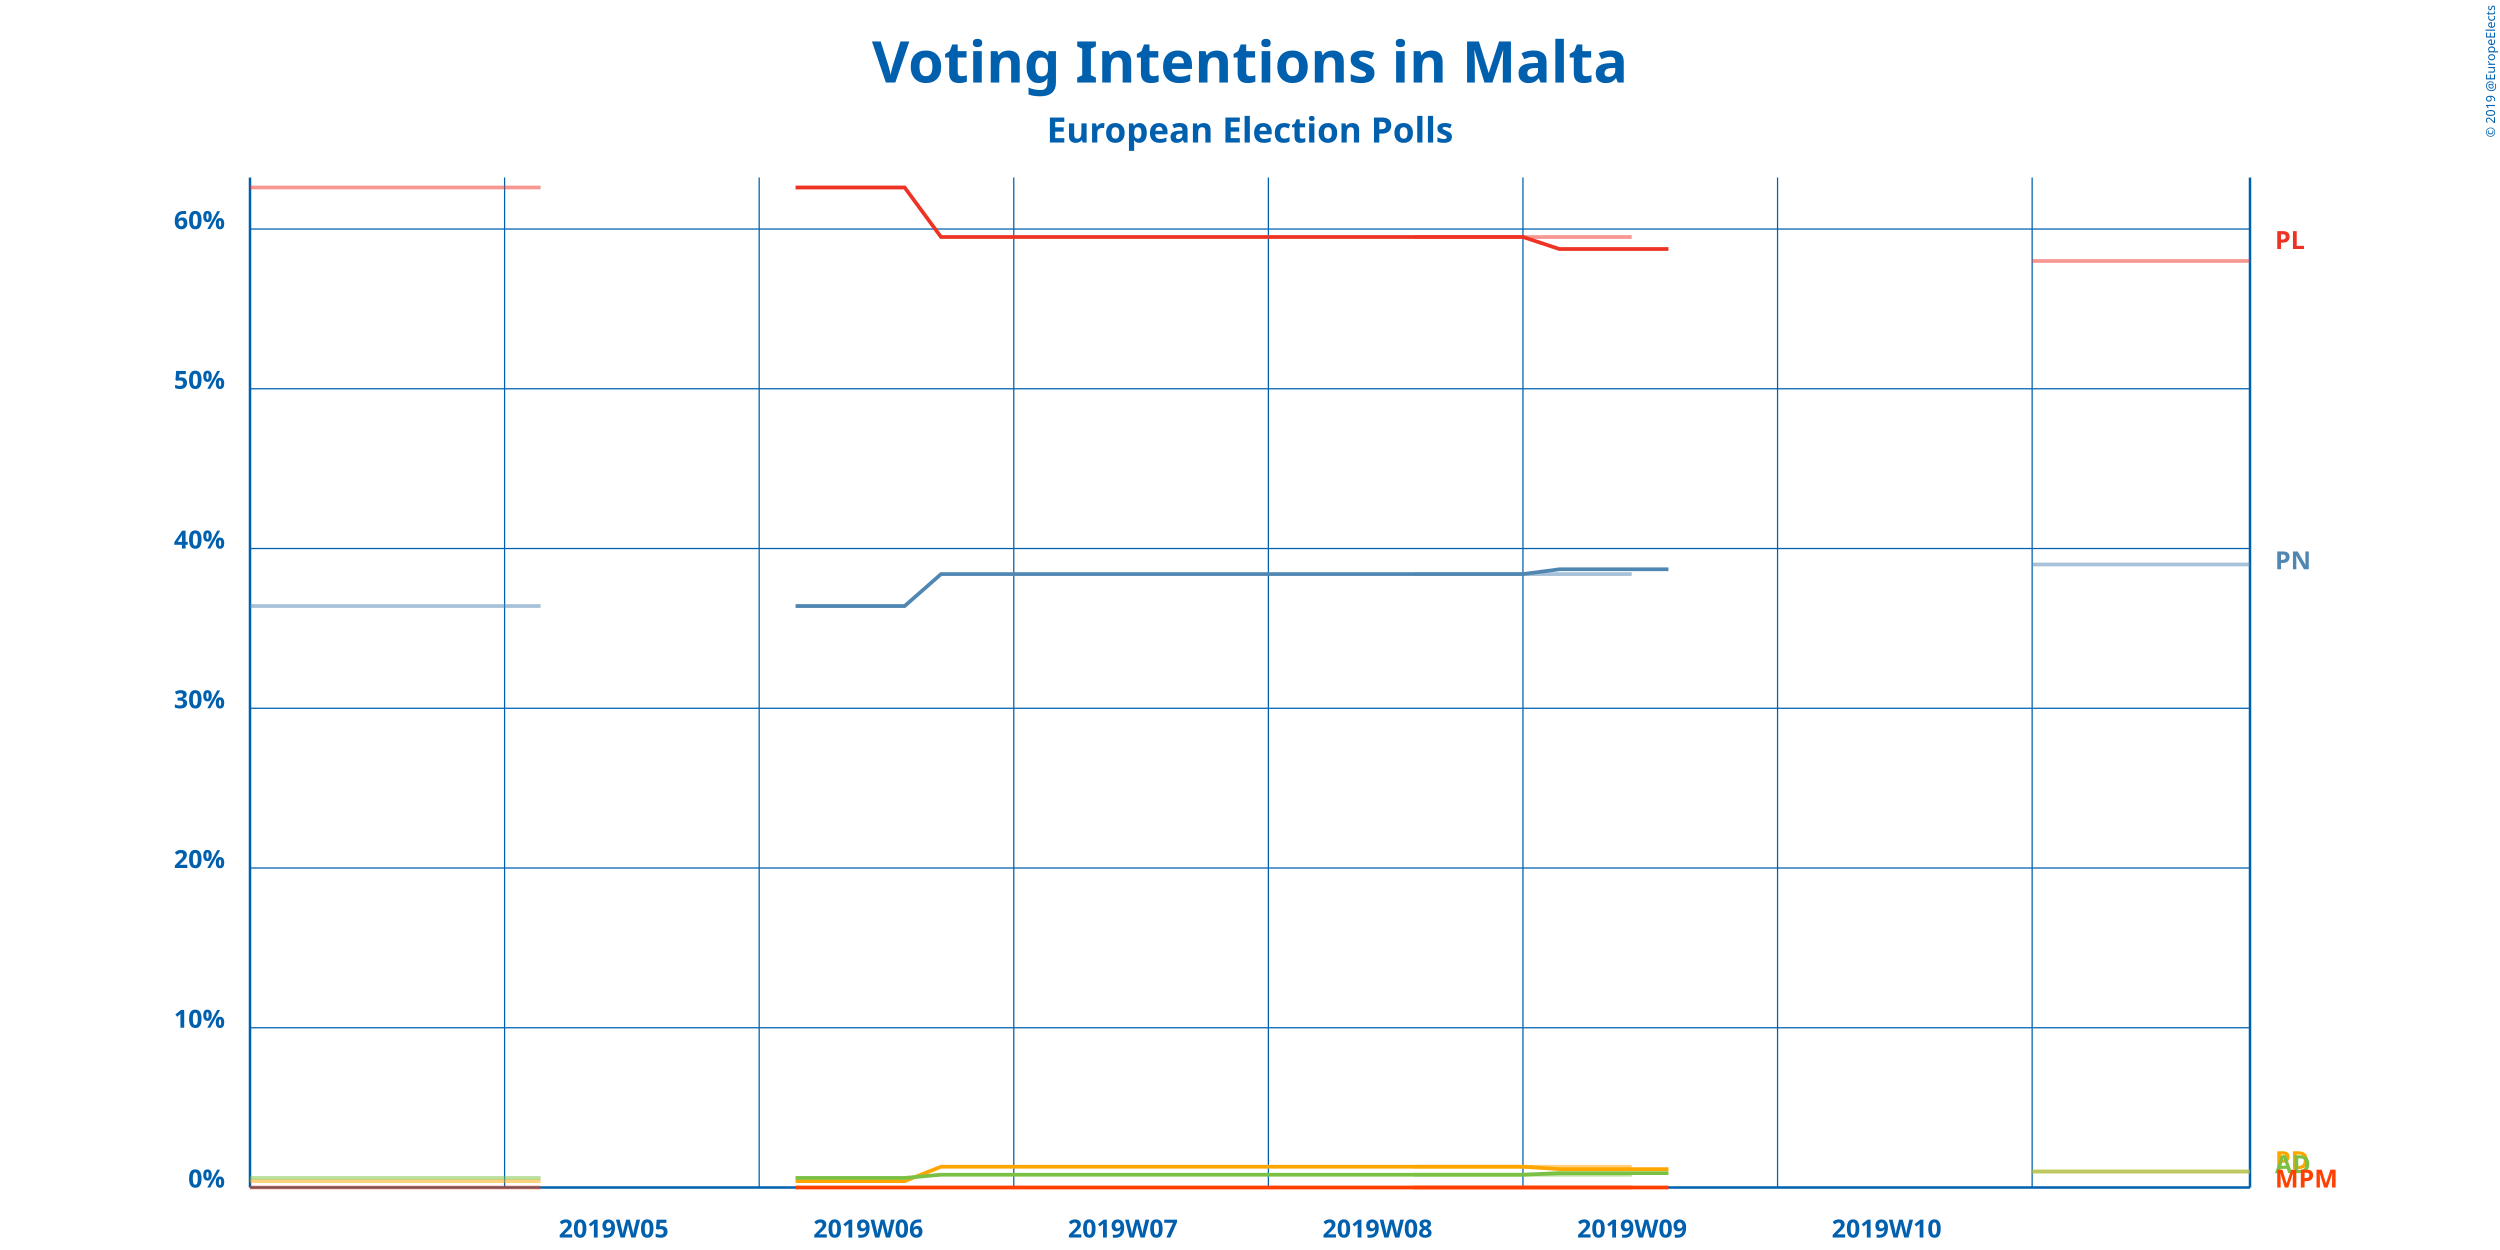
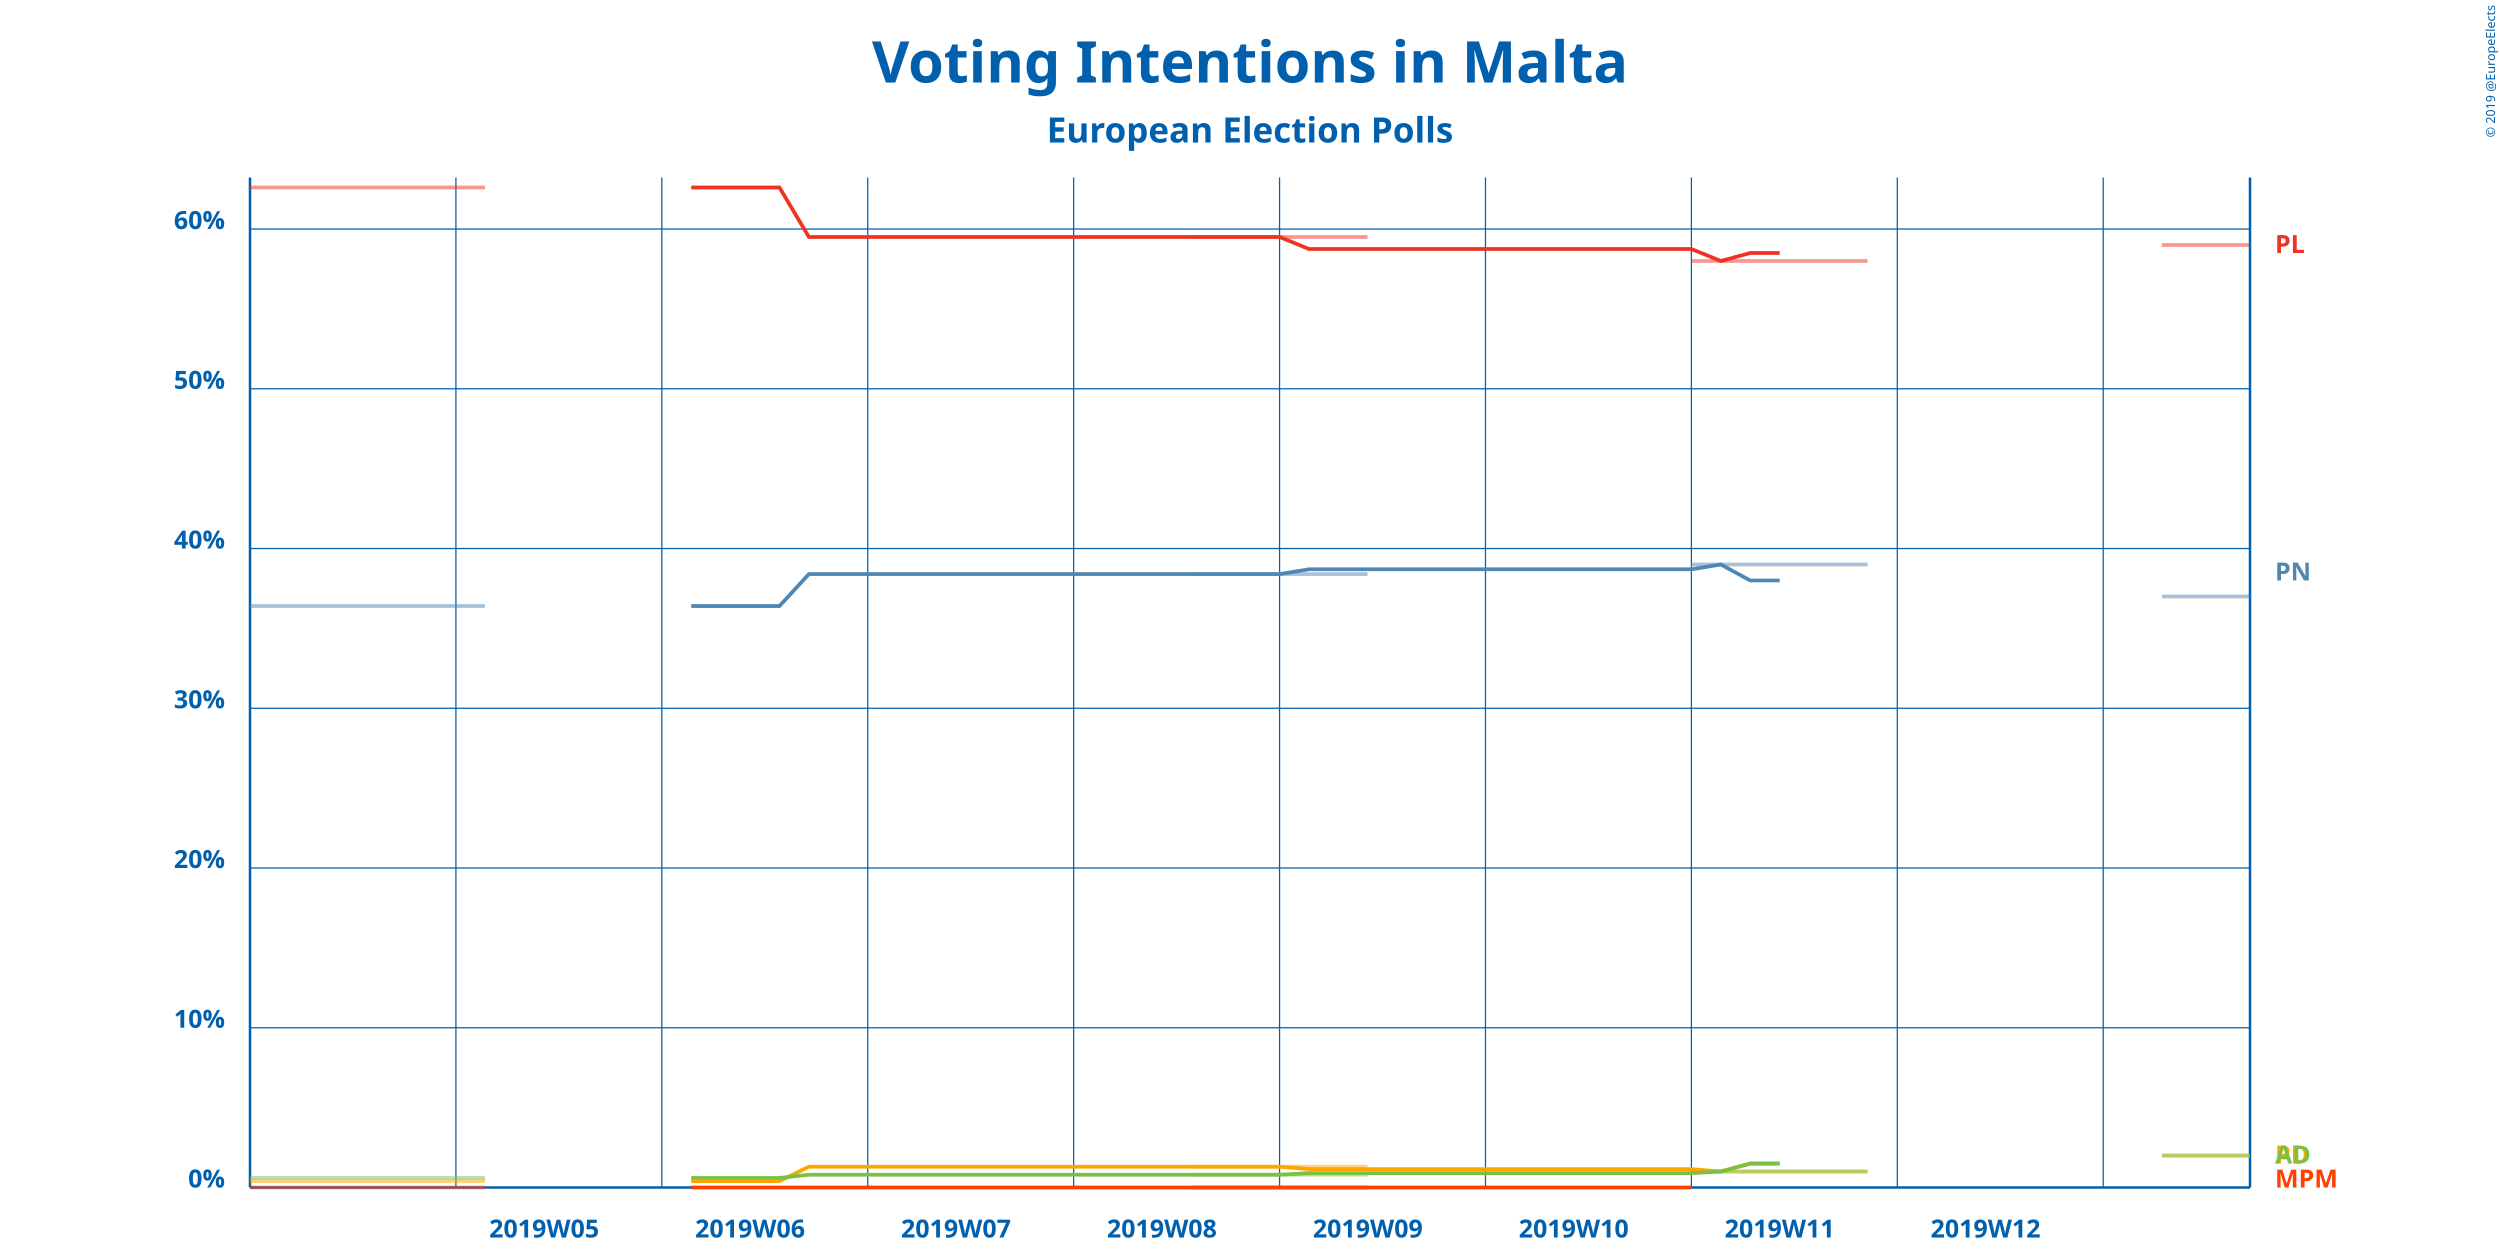
<svg HEIGHT="1000" WIDTH="2000">
  <rect fill="#FFFFFF" height="1000" stroke="none" width="2000" x="0" y="0" />
  <text fill="#0060AE" font-family="'Advent Pro'" font-size="46px" font-style="normal" font-weight="bold" text-align="center" text-anchor="middle" x="1000" y="66">Voting Intentions in Malta</text>
  <text fill="#0060AE" font-family="'Advent Pro'" font-size="28px" font-style="normal" font-weight="bold" text-align="center" text-anchor="middle" x="1000" y="114">European Election Polls</text>
  <text fill="#0060AE" font-family="'Advent Pro'" font-size="10px" font-style="normal" font-weight="normal" text-align="center" text-anchor="end" transform="rotate(270)" x="-4" y="1996">© 2019 @EuropeElects</text>
  <g>
    <g>
      <line stroke="#0060AE" stroke-width="2" x1="200.0" x2="1800.0" y1="950.0" y2="950.0" />
      <text fill="#0060AE" font-family="'Advent Pro'" font-size="20px" font-style="normal" font-weight="bold" text-align="center" text-anchor="end" x="180.0" y="950.0">0%</text>
      <line stroke="#0060AE" stroke-width="2" x1="200.0" x2="200.0" y1="950.0" y2="142.0" />
      <line stroke="#0060AE" stroke-width="2" x1="1800.0" x2="1800.0" y1="950.0" y2="142.0" />
-       <line stroke="#0060AE" stroke-width="1" x1="403.673" x2="403.673" y1="950.0" y2="142.0" />
-       <text fill="#0060AE" font-family="'Advent Pro'" font-size="20px" font-style="normal" font-weight="bold" text-align="center" text-anchor="middle" x="490.962" y="990.0">2019W05</text>
-       <line stroke="#0060AE" stroke-width="1" x1="607.347" x2="607.347" y1="950.0" y2="142.0" />
-       <text fill="#0060AE" font-family="'Advent Pro'" font-size="20px" font-style="normal" font-weight="bold" text-align="center" text-anchor="middle" x="694.635" y="990.0">2019W06</text>
-       <line stroke="#0060AE" stroke-width="1" x1="811.02" x2="811.02" y1="950.0" y2="142.0" />
-       <text fill="#0060AE" font-family="'Advent Pro'" font-size="20px" font-style="normal" font-weight="bold" text-align="center" text-anchor="middle" x="898.309" y="990.0">2019W07</text>
-       <line stroke="#0060AE" stroke-width="1" x1="1014.694" x2="1014.694" y1="950.0" y2="142.0" />
-       <text fill="#0060AE" font-family="'Advent Pro'" font-size="20px" font-style="normal" font-weight="bold" text-align="center" text-anchor="middle" x="1101.982" y="990.0">2019W08</text>
-       <line stroke="#0060AE" stroke-width="1" x1="1218.367" x2="1218.367" y1="950.0" y2="142.0" />
-       <text fill="#0060AE" font-family="'Advent Pro'" font-size="20px" font-style="normal" font-weight="bold" text-align="center" text-anchor="middle" x="1305.656" y="990.0">2019W09</text>
-       <line stroke="#0060AE" stroke-width="1" x1="1422.04" x2="1422.04" y1="950.0" y2="142.0" />
-       <text fill="#0060AE" font-family="'Advent Pro'" font-size="20px" font-style="normal" font-weight="bold" text-align="center" text-anchor="middle" x="1509.329" y="990.0">2019W10</text>
-       <line stroke="#0060AE" stroke-width="1" x1="1625.714" x2="1625.714" y1="950.0" y2="142.0" />
+       <line stroke="#0060AE" stroke-width="1" x1="364.73" x2="364.73" y1="950.0" y2="142.0" />
+       <text fill="#0060AE" font-family="'Advent Pro'" font-size="20px" font-style="normal" font-weight="bold" text-align="center" text-anchor="middle" x="435.329" y="990.0">2019W05</text>
+       <line stroke="#0060AE" stroke-width="1" x1="529.46" x2="529.46" y1="950.0" y2="142.0" />
+       <text fill="#0060AE" font-family="'Advent Pro'" font-size="20px" font-style="normal" font-weight="bold" text-align="center" text-anchor="middle" x="600.059" y="990.0">2019W06</text>
+       <line stroke="#0060AE" stroke-width="1" x1="694.19" x2="694.19" y1="950.0" y2="142.0" />
+       <text fill="#0060AE" font-family="'Advent Pro'" font-size="20px" font-style="normal" font-weight="bold" text-align="center" text-anchor="middle" x="764.789" y="990.0">2019W07</text>
+       <line stroke="#0060AE" stroke-width="1" x1="858.92" x2="858.92" y1="950.0" y2="142.0" />
+       <text fill="#0060AE" font-family="'Advent Pro'" font-size="20px" font-style="normal" font-weight="bold" text-align="center" text-anchor="middle" x="929.519" y="990.0">2019W08</text>
+       <line stroke="#0060AE" stroke-width="1" x1="1023.651" x2="1023.651" y1="950.0" y2="142.0" />
+       <text fill="#0060AE" font-family="'Advent Pro'" font-size="20px" font-style="normal" font-weight="bold" text-align="center" text-anchor="middle" x="1094.249" y="990.0">2019W09</text>
+       <line stroke="#0060AE" stroke-width="1" x1="1188.381" x2="1188.381" y1="950.0" y2="142.0" />
+       <text fill="#0060AE" font-family="'Advent Pro'" font-size="20px" font-style="normal" font-weight="bold" text-align="center" text-anchor="middle" x="1258.979" y="990.0">2019W10</text>
+       <line stroke="#0060AE" stroke-width="1" x1="1353.111" x2="1353.111" y1="950.0" y2="142.0" />
+       <text fill="#0060AE" font-family="'Advent Pro'" font-size="20px" font-style="normal" font-weight="bold" text-align="center" text-anchor="middle" x="1423.709" y="990.0">2019W11</text>
+       <line stroke="#0060AE" stroke-width="1" x1="1517.841" x2="1517.841" y1="950.0" y2="142.0" />
+       <text fill="#0060AE" font-family="'Advent Pro'" font-size="20px" font-style="normal" font-weight="bold" text-align="center" text-anchor="middle" x="1588.439" y="990.0">2019W12</text>
+       <line stroke="#0060AE" stroke-width="1" x1="1682.571" x2="1682.571" y1="950.0" y2="142.0" />
      <line stroke="#0060AE" stroke-width="1" x1="200.0" x2="1800.0" y1="822.204" y2="822.204" />
      <text fill="#0060AE" font-family="'Advent Pro'" font-size="20px" font-style="normal" font-weight="bold" text-align="center" text-anchor="end" x="180.0" y="822.204">10%</text>
      <line stroke="#0060AE" stroke-width="1" x1="200.0" x2="1800.0" y1="694.409" y2="694.409" />
      <text fill="#0060AE" font-family="'Advent Pro'" font-size="20px" font-style="normal" font-weight="bold" text-align="center" text-anchor="end" x="180.0" y="694.409">20%</text>
      <line stroke="#0060AE" stroke-width="1" x1="200.0" x2="1800.0" y1="566.613" y2="566.613" />
      <text fill="#0060AE" font-family="'Advent Pro'" font-size="20px" font-style="normal" font-weight="bold" text-align="center" text-anchor="end" x="180.0" y="566.613">30%</text>
      <line stroke="#0060AE" stroke-width="1" x1="200.0" x2="1800.0" y1="438.818" y2="438.818" />
      <text fill="#0060AE" font-family="'Advent Pro'" font-size="20px" font-style="normal" font-weight="bold" text-align="center" text-anchor="end" x="180.0" y="438.818">40%</text>
      <line stroke="#0060AE" stroke-width="1" x1="200.0" x2="1800.0" y1="311.022" y2="311.022" />
      <text fill="#0060AE" font-family="'Advent Pro'" font-size="20px" font-style="normal" font-weight="bold" text-align="center" text-anchor="end" x="180.0" y="311.022">50%</text>
      <line stroke="#0060AE" stroke-width="1" x1="200.0" x2="1800.0" y1="183.227" y2="183.227" />
      <text fill="#0060AE" font-family="'Advent Pro'" font-size="20px" font-style="normal" font-weight="bold" text-align="center" text-anchor="end" x="180.0" y="183.227">60%</text>
    </g>
    <g>
-       <line stroke="#EE3224" stroke-opacity="0.5" stroke-width="3" x1="1625.714" x2="1800.0" y1="208.786" y2="208.786" />
-       <line stroke="#5087B2" stroke-opacity="0.5" stroke-width="3" x1="1625.714" x2="1800.0" y1="451.597" y2="451.597" />
-       <line stroke="#FFA500" stroke-opacity="0.5" stroke-width="3" x1="1625.714" x2="1800.0" y1="937.22" y2="937.22" />
-       <line stroke="#7AC143" stroke-opacity="0.5" stroke-width="3" x1="1625.714" x2="1800.0" y1="937.22" y2="937.22" />
-       <line stroke="#EE3224" stroke-opacity="0.5" stroke-width="3" x1="1131.078" x2="1305.365" y1="189.617" y2="189.617" />
-       <line stroke="#5087B2" stroke-opacity="0.5" stroke-width="3" x1="1131.078" x2="1305.365" y1="459.265" y2="459.265" />
-       <line stroke="#FFA500" stroke-opacity="0.5" stroke-width="3" x1="1131.078" x2="1305.365" y1="933.387" y2="933.387" />
-       <line stroke="#7AC143" stroke-opacity="0.5" stroke-width="3" x1="1131.078" x2="1305.365" y1="939.776" y2="939.776" />
-       <line stroke="#FF4000" stroke-opacity="0.5" stroke-width="3" x1="1131.078" x2="1305.365" y1="950.0" y2="950.0" />
-       <line stroke-opacity="0.5" stroke-width="3" x1="1131.078" x2="1305.365" y1="950.0" y2="950.0" />
-       <line stroke="#EE3224" stroke-opacity="0.5" stroke-width="3" x1="200.0" x2="432.479" y1="150.0" y2="150.0" />
-       <line stroke="#5087B2" stroke-opacity="0.5" stroke-width="3" x1="200.0" x2="432.479" y1="484.824" y2="484.824" />
-       <line stroke="#FFA500" stroke-opacity="0.5" stroke-width="3" x1="200.0" x2="432.479" y1="944.888" y2="944.888" />
-       <line stroke="#7AC143" stroke-opacity="0.5" stroke-width="3" x1="200.0" x2="432.479" y1="942.332" y2="942.332" />
-       <line stroke="#FF4000" stroke-opacity="0.5" stroke-width="3" x1="200.0" x2="432.479" y1="950.0" y2="950.0" />
-       <line stroke-opacity="0.5" stroke-width="3" x1="200.0" x2="432.479" y1="950.0" y2="950.0" />
+       <line stroke="#EE3224" stroke-opacity="0.5" stroke-width="3" x1="1729.637" x2="1800.0" y1="196.006" y2="196.006" />
+       <line stroke="#5087B2" stroke-opacity="0.5" stroke-width="3" x1="1729.637" x2="1800.0" y1="477.157" y2="477.157" />
+       <line stroke="#FFA500" stroke-opacity="0.5" stroke-width="3" x1="1729.637" x2="1800.0" y1="924.441" y2="924.441" />
+       <line stroke="#7AC143" stroke-opacity="0.5" stroke-width="3" x1="1729.637" x2="1800.0" y1="924.441" y2="924.441" />
+       <line stroke="#EE3224" stroke-opacity="0.5" stroke-width="3" x1="1353.111" x2="1494.073" y1="208.786" y2="208.786" />
+       <line stroke="#5087B2" stroke-opacity="0.5" stroke-width="3" x1="1353.111" x2="1494.073" y1="451.597" y2="451.597" />
+       <line stroke="#FFA500" stroke-opacity="0.5" stroke-width="3" x1="1353.111" x2="1494.073" y1="937.22" y2="937.22" />
+       <line stroke="#7AC143" stroke-opacity="0.5" stroke-width="3" x1="1353.111" x2="1494.073" y1="937.22" y2="937.22" />
+       <line stroke="#EE3224" stroke-opacity="0.5" stroke-width="3" x1="953.052" x2="1094.014" y1="189.617" y2="189.617" />
+       <line stroke="#5087B2" stroke-opacity="0.5" stroke-width="3" x1="953.052" x2="1094.014" y1="459.265" y2="459.265" />
+       <line stroke="#FFA500" stroke-opacity="0.5" stroke-width="3" x1="953.052" x2="1094.014" y1="933.387" y2="933.387" />
+       <line stroke="#7AC143" stroke-opacity="0.5" stroke-width="3" x1="953.052" x2="1094.014" y1="939.776" y2="939.776" />
+       <line stroke="#FF4000" stroke-opacity="0.5" stroke-width="3" x1="953.052" x2="1094.014" y1="950.0" y2="950.0" />
+       <line stroke-opacity="0.5" stroke-width="3" x1="953.052" x2="1094.014" y1="950.0" y2="950.0" />
+       <line stroke="#EE3224" stroke-opacity="0.5" stroke-width="3" x1="200.0" x2="388.028" y1="150.0" y2="150.0" />
+       <line stroke="#5087B2" stroke-opacity="0.5" stroke-width="3" x1="200.0" x2="388.028" y1="484.824" y2="484.824" />
+       <line stroke="#FFA500" stroke-opacity="0.5" stroke-width="3" x1="200.0" x2="388.028" y1="944.888" y2="944.888" />
+       <line stroke="#7AC143" stroke-opacity="0.5" stroke-width="3" x1="200.0" x2="388.028" y1="942.332" y2="942.332" />
+       <line stroke="#FF4000" stroke-opacity="0.5" stroke-width="3" x1="200.0" x2="388.028" y1="950.0" y2="950.0" />
+       <line stroke-opacity="0.5" stroke-width="3" x1="200.0" x2="388.028" y1="950.0" y2="950.0" />
    </g>
    <g>
-       <polyline fill="none" points="636.443,150.0 665.539,150.0 694.635,150.0 723.732,150.0 752.828,189.617 781.924,189.617 811.02,189.617 840.116,189.617 869.213,189.617 898.309,189.617 927.405,189.617 956.501,189.617 985.597,189.617 1014.694,189.617 1043.79,189.617 1072.886,189.617 1101.982,189.617 1131.078,189.617 1160.175,189.617 1189.271,189.617 1218.367,189.617 1247.463,199.201 1276.559,199.201 1305.656,199.201 1334.752,199.201" stroke="#EE3224" stroke-width="3" />
-       <text fill="#EE3224" font-family="'Advent Pro'" font-size="20px" font-style="normal" font-weight="bold" text-align="center" text-anchor="start" x="1820.0" y="199.201">PL</text>
-       <polyline fill="none" points="636.443,484.824 665.539,484.824 694.635,484.824 723.732,484.824 752.828,459.265 781.924,459.265 811.02,459.265 840.116,459.265 869.213,459.265 898.309,459.265 927.405,459.265 956.501,459.265 985.597,459.265 1014.694,459.265 1043.79,459.265 1072.886,459.265 1101.982,459.265 1131.078,459.265 1160.175,459.265 1189.271,459.265 1218.367,459.265 1247.463,455.431 1276.559,455.431 1305.656,455.431 1334.752,455.431" stroke="#5087B2" stroke-width="3" />
-       <text fill="#5087B2" font-family="'Advent Pro'" font-size="20px" font-style="normal" font-weight="bold" text-align="center" text-anchor="start" x="1820.0" y="455.431">PN</text>
-       <polyline fill="none" points="636.443,944.888 665.539,944.888 694.635,944.888 723.732,944.888 752.828,933.387 781.924,933.387 811.02,933.387 840.116,933.387 869.213,933.387 898.309,933.387 927.405,933.387 956.501,933.387 985.597,933.387 1014.694,933.387 1043.79,933.387 1072.886,933.387 1101.982,933.387 1131.078,933.387 1160.175,933.387 1189.271,933.387 1218.367,933.387 1247.463,935.304 1276.559,935.304 1305.656,935.304 1334.752,935.304" stroke="#FFA500" stroke-width="3" />
-       <text fill="#FFA500" font-family="'Advent Pro'" font-size="20px" font-style="normal" font-weight="bold" text-align="center" text-anchor="start" x="1820.0" y="935.304">PD</text>
-       <polyline fill="none" points="636.443,942.332 665.539,942.332 694.635,942.332 723.732,942.332 752.828,939.776 781.924,939.776 811.02,939.776 840.116,939.776 869.213,939.776 898.309,939.776 927.405,939.776 956.501,939.776 985.597,939.776 1014.694,939.776 1043.79,939.776 1072.886,939.776 1101.982,939.776 1131.078,939.776 1160.175,939.776 1189.271,939.776 1218.367,939.776 1247.463,938.498 1276.559,938.498 1305.656,938.498 1334.752,938.498" stroke="#7AC143" stroke-width="3" />
-       <text fill="#7AC143" font-family="'Advent Pro'" font-size="20px" font-style="normal" font-weight="bold" text-align="center" text-anchor="start" x="1820.0" y="938.498">AD</text>
-       <polyline fill="none" points="636.443,950.0 665.539,950.0 694.635,950.0 723.732,950.0 752.828,950.0 781.924,950.0 811.02,950.0 840.116,950.0 869.213,950.0 898.309,950.0 927.405,950.0 956.501,950.0 985.597,950.0 1014.694,950.0 1043.79,950.0 1072.886,950.0 1101.982,950.0 1131.078,950.0 1160.175,950.0 1189.271,950.0 1218.367,950.0 1247.463,950.0 1276.559,950.0 1305.656,950.0 1334.752,950.0" stroke="#FF4000" stroke-width="3" />
+       <polyline fill="none" points="552.993,150.0 576.526,150.0 600.059,150.0 623.592,150.0 647.125,189.617 670.657,189.617 694.19,189.617 717.723,189.617 741.256,189.617 764.789,189.617 788.322,189.617 811.855,189.617 835.388,189.617 858.92,189.617 882.453,189.617 905.986,189.617 929.519,189.617 953.052,189.617 976.585,189.617 1000.118,189.617 1023.651,189.617 1047.183,199.201 1070.716,199.201 1094.249,199.201 1117.782,199.201 1141.315,199.201 1164.848,199.201 1188.381,199.201 1211.914,199.201 1235.446,199.201 1258.979,199.201 1282.512,199.201 1306.045,199.201 1329.578,199.201 1353.111,199.201 1376.644,208.786 1400.176,202.396 1423.709,202.396" stroke="#EE3224" stroke-width="3" />
+       <text fill="#EE3224" font-family="'Advent Pro'" font-size="20px" font-style="normal" font-weight="bold" text-align="center" text-anchor="start" x="1820.0" y="202.396">PL</text>
+       <polyline fill="none" points="552.993,484.824 576.526,484.824 600.059,484.824 623.592,484.824 647.125,459.265 670.657,459.265 694.19,459.265 717.723,459.265 741.256,459.265 764.789,459.265 788.322,459.265 811.855,459.265 835.388,459.265 858.92,459.265 882.453,459.265 905.986,459.265 929.519,459.265 953.052,459.265 976.585,459.265 1000.118,459.265 1023.651,459.265 1047.183,455.431 1070.716,455.431 1094.249,455.431 1117.782,455.431 1141.315,455.431 1164.848,455.431 1188.381,455.431 1211.914,455.431 1235.446,455.431 1258.979,455.431 1282.512,455.431 1306.045,455.431 1329.578,455.431 1353.111,455.431 1376.644,451.597 1400.176,464.377 1423.709,464.377" stroke="#5087B2" stroke-width="3" />
+       <text fill="#5087B2" font-family="'Advent Pro'" font-size="20px" font-style="normal" font-weight="bold" text-align="center" text-anchor="start" x="1820.0" y="464.377">PN</text>
+       <polyline fill="none" points="552.993,944.888 576.526,944.888 600.059,944.888 623.592,944.888 647.125,933.387 670.657,933.387 694.19,933.387 717.723,933.387 741.256,933.387 764.789,933.387 788.322,933.387 811.855,933.387 835.388,933.387 858.92,933.387 882.453,933.387 905.986,933.387 929.519,933.387 953.052,933.387 976.585,933.387 1000.118,933.387 1023.651,933.387 1047.183,935.304 1070.716,935.304 1094.249,935.304 1117.782,935.304 1141.315,935.304 1164.848,935.304 1188.381,935.304 1211.914,935.304 1235.446,935.304 1258.979,935.304 1282.512,935.304 1306.045,935.304 1329.578,935.304 1353.111,935.304 1376.644,937.22 1400.176,930.831 1423.709,930.831" stroke="#FFA500" stroke-width="3" />
+       <text fill="#FFA500" font-family="'Advent Pro'" font-size="20px" font-style="normal" font-weight="bold" text-align="center" text-anchor="start" x="1820.0" y="930.831">PD</text>
+       <polyline fill="none" points="552.993,942.332 576.526,942.332 600.059,942.332 623.592,942.332 647.125,939.776 670.657,939.776 694.19,939.776 717.723,939.776 741.256,939.776 764.789,939.776 788.322,939.776 811.855,939.776 835.388,939.776 858.92,939.776 882.453,939.776 905.986,939.776 929.519,939.776 953.052,939.776 976.585,939.776 1000.118,939.776 1023.651,939.776 1047.183,938.498 1070.716,938.498 1094.249,938.498 1117.782,938.498 1141.315,938.498 1164.848,938.498 1188.381,938.498 1211.914,938.498 1235.446,938.498 1258.979,938.498 1282.512,938.498 1306.045,938.498 1329.578,938.498 1353.111,938.498 1376.644,937.22 1400.176,930.831 1423.709,930.831" stroke="#7AC143" stroke-width="3" />
+       <text fill="#7AC143" font-family="'Advent Pro'" font-size="20px" font-style="normal" font-weight="bold" text-align="center" text-anchor="start" x="1820.0" y="930.831">AD</text>
+       <polyline fill="none" points="552.993,950.0 576.526,950.0 600.059,950.0 623.592,950.0 647.125,950.0 670.657,950.0 694.19,950.0 717.723,950.0 741.256,950.0 764.789,950.0 788.322,950.0 811.855,950.0 835.388,950.0 858.92,950.0 882.453,950.0 905.986,950.0 929.519,950.0 953.052,950.0 976.585,950.0 1000.118,950.0 1023.651,950.0 1047.183,950.0 1070.716,950.0 1094.249,950.0 1117.782,950.0 1141.315,950.0 1164.848,950.0 1188.381,950.0 1211.914,950.0 1235.446,950.0 1258.979,950.0 1282.512,950.0 1306.045,950.0 1329.578,950.0 1353.111,950.0" stroke="#FF4000" stroke-width="3" />
      <text fill="#FF4000" font-family="'Advent Pro'" font-size="20px" font-style="normal" font-weight="bold" text-align="center" text-anchor="start" x="1820.0" y="950.0">MPM</text>
    </g>
  </g>
</svg>
